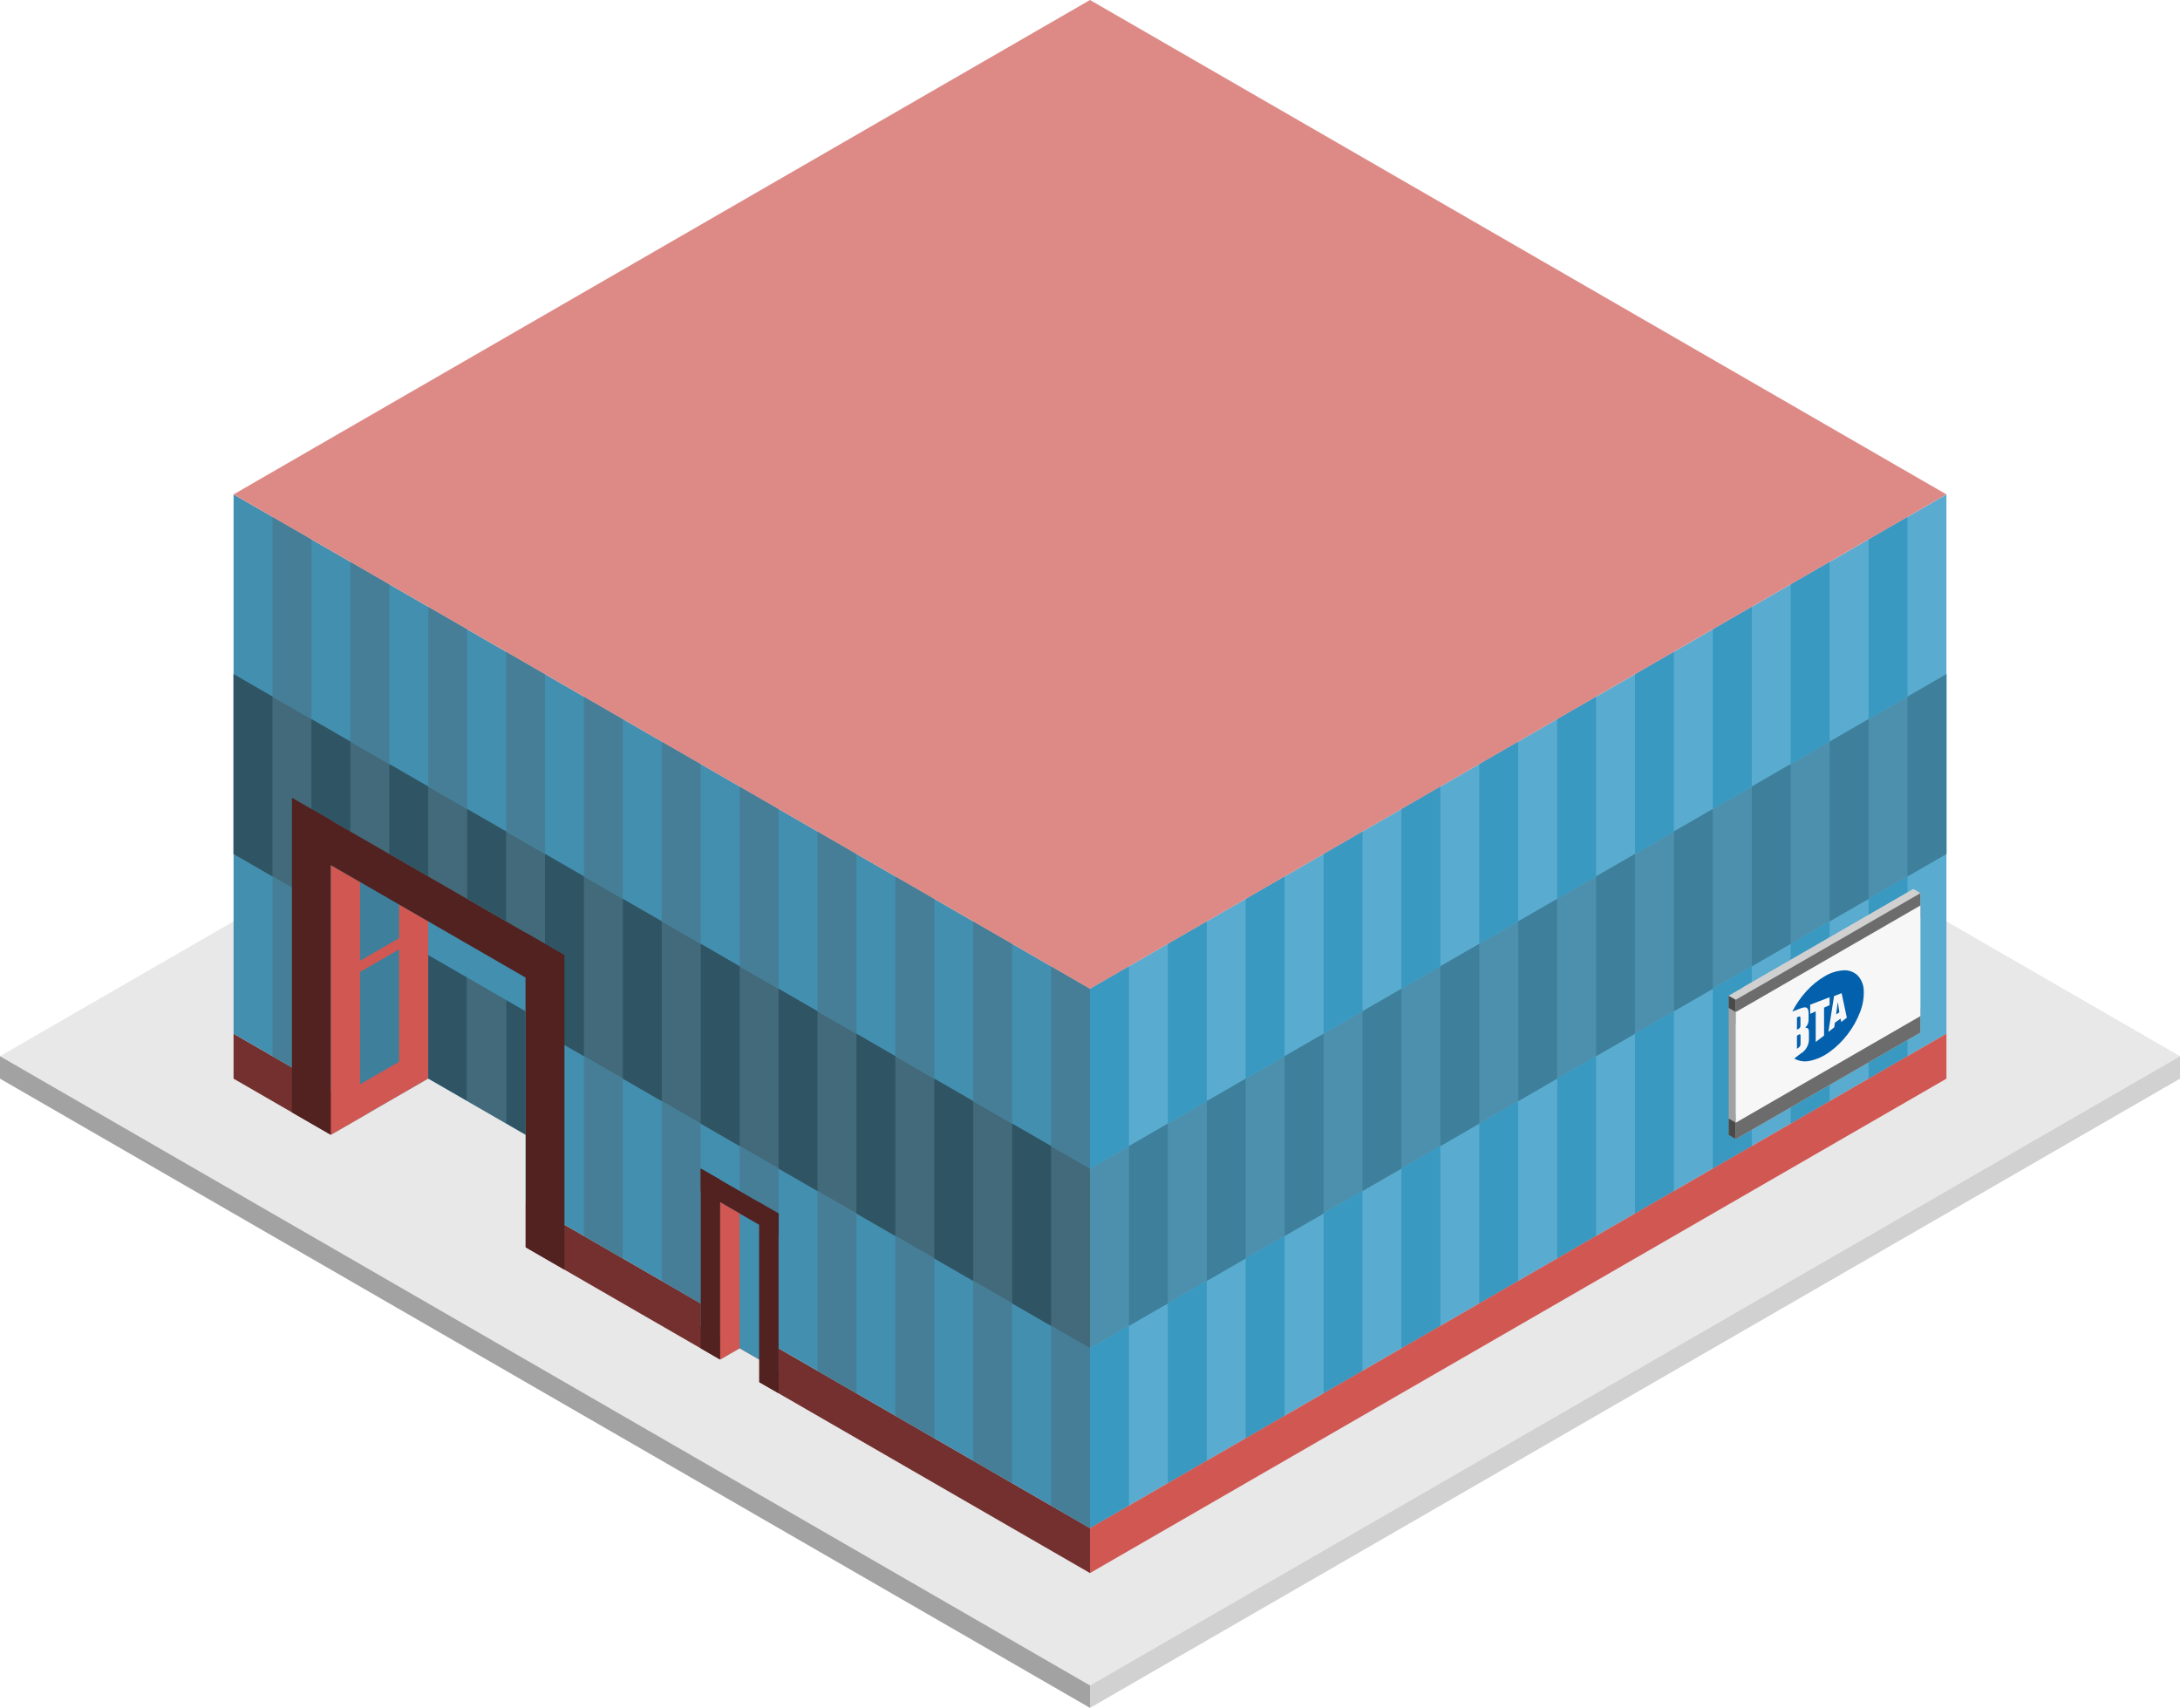
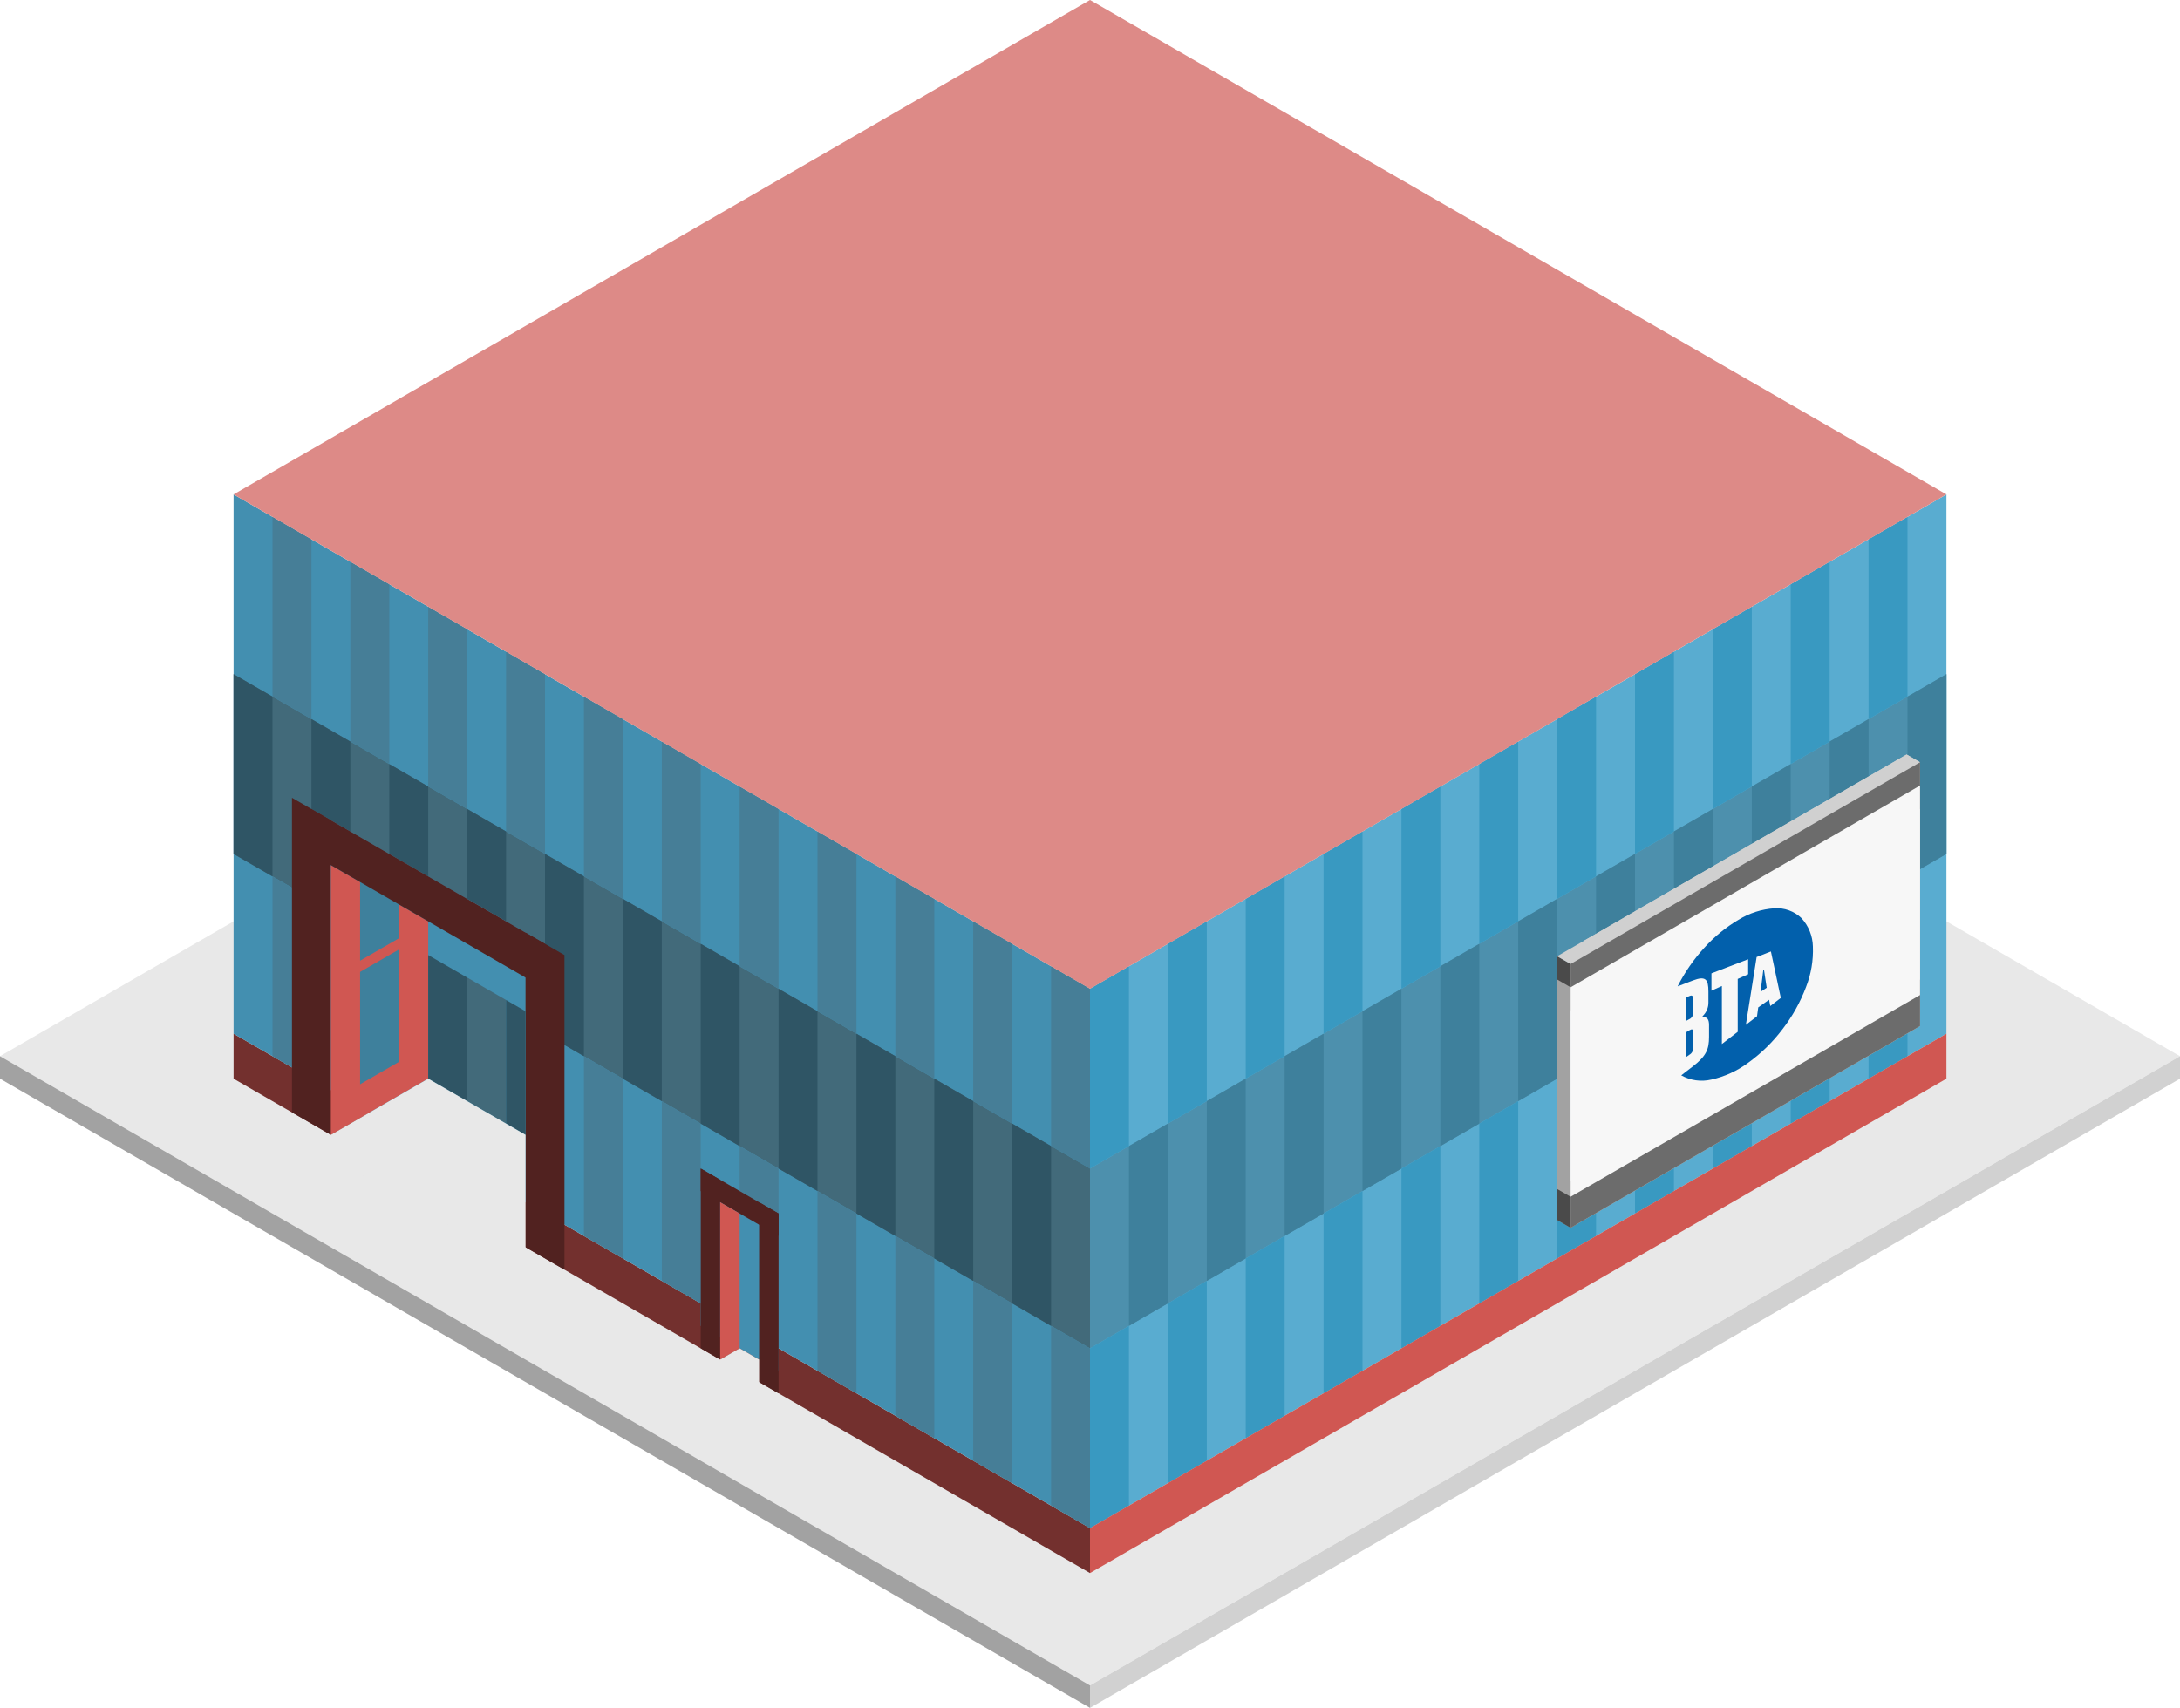
<svg xmlns="http://www.w3.org/2000/svg" id="Layer_1" data-name="Layer 1" viewBox="0 0 280 219.393">
  <defs>
    <style>
      .cls-1 {
        fill: #e8e8e8;
      }

      .exterior-L-prim {
        fill: #73302e;
      }

      .curtain-R-prim-light {
        fill: #59acd0;
      }

      .curtain-L-prim-light {
        fill: #438fb0;
      }

      .curtain-R-prim-dark-light {
        fill: #4d90ad;
      }

      .curtain-L-prim-dark-light {
        fill: #426a7a;
      }

      .curtain-R-prim-dark {
        fill: #3e809c;
      }

      .curtain-R-prim-light-dark {
        fill: #3999c1;
      }

      .curtain-L-prim-light-dark {
        fill: #467e97;
      }

      .curtain-L-prim-dark {
        fill: #2f5565;
      }

      .exterior-L-dark {
        fill: #512220;
      }

      .exterior-R-prim {
        fill: #d05752;
      }

      .cls-2 {
        fill: #d1d1d1;
      }

      .cls-3 {
        fill: #a2a2a2;
      }

      .top-prim {
        fill: #dd8a87;
      }

      .cls-4 {
        fill: #4a4a4a;
      }

      .cls-5 {
        fill: #d0d0d0;
      }

      .cls-6 {
        fill: #6c6c6c;
      }

      .cls-7 {
        fill: #f7f7f7;
      }

      .cls-8 {
        fill: #0260ac;
      }
    </style>
  </defs>
  <g>
    <g id="Group">
      <path id="Path" class="cls-1" d="M140,216.506l140-80.829L140,54.848,0,135.677Z" />
      <path id="Path-2" data-name="Path" class="exterior-L-prim" d="M30,132.791v5.774l110,63.509v-5.774Z" />
      <path id="Path-3" data-name="Path" class="curtain-R-prim-light" d="M140,196.299v-69.282L250,63.509v69.282Z" />
      <path id="Path-4" data-name="Path" class="curtain-L-prim-light" d="M140,196.299v-69.282L30,63.509v69.282Z" />
      <path id="Path-5" data-name="Path" class="curtain-R-prim-dark-light" d="M140,150.111,250,86.603v23.094L140,173.205Z" />
      <path id="Path-6" data-name="Path" class="curtain-L-prim-dark-light" d="M140,150.111,30,86.603v23.094l110,63.508Z" />
      <path id="Path-7" data-name="Path" class="curtain-R-prim-dark" d="M55,112.583l-5-2.887v17.32l5,2.887Z" />
      <path id="Path-8" data-name="Path" class="curtain-R-prim-dark" d="M45,106.81l-5-2.887v17.32l5,2.887Z" />
      <path id="Path-9" data-name="Path" class="curtain-R-prim-light-dark" d="M140,173.205l5-2.887v23.094l-5,2.887Z" />
      <path id="Path-10" data-name="Path" class="curtain-R-prim-light-dark" d="M180,150.111l5-2.887v23.094l-5,2.887Z" />
      <path id="Path-11" data-name="Path" class="curtain-R-prim-light-dark" d="M220,127.017l5-2.887v23.094l-5,2.887Z" />
      <path id="Path-12" data-name="Path" class="curtain-R-prim-light-dark" d="M160,161.658l5-2.887v23.094l-5,2.887Z" />
      <path id="Path-13" data-name="Path" class="curtain-R-prim-light-dark" d="M200,138.564l5-2.887v23.094l-5,2.887Z" />
      <path id="Path-14" data-name="Path" class="curtain-R-prim-light-dark" d="M240,115.47l5-2.887v23.094l-5,2.887Z" />
      <path id="Path-15" data-name="Path" class="curtain-R-prim-light-dark" d="M150,167.432l5-2.887v23.094l-5,2.887Z" />
      <path id="Path-16" data-name="Path" class="curtain-R-prim-light-dark" d="M190,144.338l5-2.887v23.094l-5,2.887Z" />
      <path id="Path-17" data-name="Path" class="curtain-R-prim-light-dark" d="M230,121.244l5-2.887v23.094l-5,2.887Z" />
      <path id="Path-18" data-name="Path" class="curtain-R-prim-light-dark" d="M170,155.885l5-2.887v23.094l-5,2.887Z" />
      <path id="Path-19" data-name="Path" class="curtain-R-prim-light-dark" d="M210,132.791l5-2.887v23.094l-5,2.887Z" />
      <path id="Path-20" data-name="Path" class="curtain-L-prim-light-dark" d="M140,173.205l-5-2.887v23.094l5,2.887Z" />
      <path id="Path-21" data-name="Path" class="curtain-L-prim-light-dark" d="M100,150.111l-5-2.887v23.094l5,2.887Z" />
      <path id="Path-22" data-name="Path" class="curtain-L-prim-light-dark" d="M60,127.017,55,124.13v23.094l5,2.887Z" />
      <path id="Path-23" data-name="Path" class="curtain-L-prim-light-dark" d="M120,161.658l-5-2.887v23.094l5,2.887Z" />
      <path id="Path-24" data-name="Path" class="curtain-L-prim-light-dark" d="M80,138.564l-5-2.887v23.094l5,2.887Z" />
      <path id="Path-25" data-name="Path" class="curtain-L-prim-light-dark" d="M40,115.47l-5-2.887v23.094l5,2.887Z" />
      <path id="Path-26" data-name="Path" class="curtain-L-prim-light-dark" d="M130,167.432l-5-2.887v23.094l5,2.887Z" />
      <path id="Path-27" data-name="Path" class="curtain-L-prim-light-dark" d="M90,144.338l-5-2.887v23.094l5,2.887Z" />
      <path id="Path-28" data-name="Path" class="curtain-L-prim-light-dark" d="M50,121.244l-5-2.887v23.094l5,2.887Z" />
      <path id="Path-29" data-name="Path" class="curtain-L-prim-light-dark" d="M110,155.885l-5-2.887v23.094l5,2.887Z" />
      <path id="Path-30" data-name="Path" class="curtain-L-prim-light-dark" d="M70,132.791l-5-2.887v23.094l5,2.887Z" />
      <path id="Path-31" data-name="Path" class="curtain-R-prim-light-dark" d="M140,127.017l5-2.887v23.094l-5,2.887Z" />
      <path id="Path-32" data-name="Path" class="curtain-R-prim-light-dark" d="M180,103.923l5-2.887V124.13l-5,2.887Z" />
      <path id="Path-33" data-name="Path" class="curtain-R-prim-light-dark" d="M220,80.829l5-2.887v23.094l-5,2.887Z" />
      <path id="Path-34" data-name="Path" class="curtain-R-prim-light-dark" d="M160,115.47l5-2.887v23.094l-5,2.887Z" />
      <path id="Path-35" data-name="Path" class="curtain-R-prim-light-dark" d="M200,92.376l5-2.887v23.094l-5,2.887Z" />
      <path id="Path-36" data-name="Path" class="curtain-R-prim-light-dark" d="M240,69.282l5-2.887V89.489l-5,2.887Z" />
      <path id="Path-37" data-name="Path" class="curtain-R-prim-light-dark" d="M150,121.244l5-2.887v23.094l-5,2.887Z" />
      <path id="Path-38" data-name="Path" class="curtain-R-prim-light-dark" d="M190,98.15l5-2.887v23.094l-5,2.887Z" />
      <path id="Path-39" data-name="Path" class="curtain-R-prim-light-dark" d="M230,75.056l5-2.887V95.263L230,98.15Z" />
      <path id="Path-40" data-name="Path" class="curtain-R-prim-light-dark" d="M170,109.697l5-2.887v23.094l-5,2.887Z" />
      <path id="Path-41" data-name="Path" class="curtain-R-prim-light-dark" d="M210,86.603l5-2.887V106.81l-5,2.887Z" />
      <path id="Path-42" data-name="Path" class="curtain-L-prim-light-dark" d="M140,127.017l-5-2.887v23.094l5,2.887Z" />
      <path id="Path-43" data-name="Path" class="curtain-L-prim-light-dark" d="M100,103.923l-5-2.887V124.13l5,2.887Z" />
      <path id="Path-44" data-name="Path" class="curtain-L-prim-light-dark" d="M60,80.829l-5-2.887v23.094l5,2.887Z" />
      <path id="Path-45" data-name="Path" class="curtain-L-prim-light-dark" d="M120,115.47l-5-2.887v23.094l5,2.887Z" />
      <path id="Path-46" data-name="Path" class="curtain-L-prim-light-dark" d="M80,92.376l-5-2.887v23.094l5,2.887Z" />
      <path id="Path-47" data-name="Path" class="curtain-L-prim-light-dark" d="M40,69.282l-5-2.887V89.489l5,2.887Z" />
      <path id="Path-48" data-name="Path" class="curtain-L-prim-light-dark" d="M130,121.244l-5-2.887v23.094l5,2.887Z" />
      <path id="Path-49" data-name="Path" class="curtain-L-prim-light-dark" d="M90,98.15l-5-2.887v23.094l5,2.887Z" />
      <path id="Path-50" data-name="Path" class="curtain-L-prim-light-dark" d="M50,75.056l-5-2.887V95.263L50,98.15Z" />
      <path id="Path-51" data-name="Path" class="curtain-L-prim-light-dark" d="M110,109.697l-5-2.887v23.094l5,2.887Z" />
      <path id="Path-52" data-name="Path" class="curtain-L-prim-light-dark" d="M70,86.603l-5-2.887V106.81l5,2.887Z" />
      <path id="Path-53" data-name="Path" class="curtain-R-prim-dark" d="M145,147.224l5-2.887v23.094l-5,2.887Z" />
      <path id="Path-54" data-name="Path" class="curtain-R-prim-dark" d="M185,124.13l5-2.887v23.094l-5,2.887Z" />
      <path id="Path-55" data-name="Path" class="curtain-R-prim-dark" d="M225,101.036l5-2.887v23.094l-5,2.887Z" />
      <path id="Path-56" data-name="Path" class="curtain-R-prim-dark" d="M165,135.677l5-2.887v23.094l-5,2.887Z" />
      <path id="Path-57" data-name="Path" class="curtain-R-prim-dark" d="M205,112.583l5-2.887v23.094l-5,2.887Z" />
      <path id="Path-58" data-name="Path" class="curtain-R-prim-dark" d="M245,89.489l5-2.887v23.094l-5,2.887Z" />
      <path id="Path-59" data-name="Path" class="curtain-R-prim-dark" d="M155,141.451l5-2.887v23.094l-5,2.887Z" />
      <path id="Path-60" data-name="Path" class="curtain-R-prim-dark" d="M195,118.357l5-2.887v23.094l-5,2.887Z" />
      <path id="Path-61" data-name="Path" class="curtain-R-prim-dark" d="M235,95.263l5-2.887V115.47l-5,2.887Z" />
      <path id="Path-62" data-name="Path" class="curtain-R-prim-dark" d="M175,129.904l5-2.887v23.094l-5,2.887Z" />
      <path id="Path-63" data-name="Path" class="curtain-R-prim-dark" d="M215,106.81l5-2.887v23.094l-5,2.887Z" />
      <path id="Path-64" data-name="Path" class="curtain-L-prim-dark" d="M135,147.224l-5-2.887v23.094l5,2.887Z" />
      <path id="Path-65" data-name="Path" class="curtain-L-prim-dark" d="M95,124.13l-5-2.887v23.094l5,2.887Z" />
      <path id="Path-66" data-name="Path" class="curtain-L-prim-dark" d="M55,101.036,50,98.15v23.094l5,2.887Z" />
      <path id="Path-67" data-name="Path" class="curtain-L-prim-dark" d="M115,135.677l-5-2.887v23.094l5,2.887Z" />
      <path id="Path-68" data-name="Path" class="curtain-L-prim-dark" d="M75,112.583l-5-2.887v23.094l5,2.887Z" />
      <path id="Path-69" data-name="Path" class="curtain-L-prim-dark" d="M35,89.489l-5-2.887v23.094l5,2.887Z" />
      <path id="Path-70" data-name="Path" class="curtain-L-prim-dark" d="M125,141.451l-5-2.887v23.094l5,2.887Z" />
      <path id="Path-71" data-name="Path" class="curtain-L-prim-dark" d="M85,118.357,80,115.47v23.094l5,2.887Z" />
      <path id="Path-72" data-name="Path" class="curtain-L-prim-dark" d="M45,95.263l-5-2.887V115.47l5,2.887Z" />
      <path id="Path-73" data-name="Path" class="curtain-L-prim-dark" d="M105,129.904l-5-2.887v23.094l5,2.887Z" />
      <path id="Path-74" data-name="Path" class="curtain-L-prim-dark" d="M65,106.81l-5-2.887v23.094l5,2.887Z" />
      <path id="Path-75" data-name="Path" class="curtain-R-prim-dark" d="M65,118.357,60,115.47v17.32l5,2.887Z" />
      <path id="Path-76" data-name="Path" class="curtain-L-prim-light" d="M70,121.244l-30-17.32v34.641l30,17.32Z" />
      <path id="Path-77" data-name="Path" class="curtain-L-prim-light" d="M90,170.318V150.111l10,5.774v20.207Z" />
      <path id="Path-78" data-name="Path" class="exterior-L-dark" d="M42.5,145.781l-5-2.887V102.48l5,2.887Z" />
      <path id="Path-79" data-name="Path" class="exterior-L-dark" d="M92.5,174.649,90,173.205V150.111l2.5,1.443Z" />
      <path id="Path-80" data-name="Path" class="exterior-L-dark" d="M100,178.979l-2.5-1.443V154.441l2.5,1.443Z" />
      <path id="Path-81" data-name="Path" class="exterior-L-dark" d="M67.5,160.215l5,2.887V122.687l-5-2.887Z" />
      <path id="Path-82" data-name="Path" class="exterior-R-prim" d="M42.5,145.781,55,138.564V118.357L42.5,111.14Z" />
      <path id="Path-83" data-name="Path" class="curtain-R-prim-dark" d="M51.25,120.522l-5,2.887V113.305l5-2.887Z" />
      <path id="Path-84" data-name="Path" class="curtain-R-prim-dark" d="M51.25,136.399l-5,2.887V124.852l5-2.887Z" />
      <path id="Path-85" data-name="Path" class="curtain-L-prim-dark" d="M60,125.574l-5-2.887v15.877l5,2.887Z" />
      <path id="Path-86" data-name="Path" class="curtain-L-prim-dark-light" d="M65,128.46l-5-2.887v15.877l5,2.887Z" />
      <path id="Path-87" data-name="Path" class="curtain-L-prim-dark" d="M67.5,129.904,65,128.46v15.877l2.5,1.443Z" />
      <path id="Path-88" data-name="Path" class="exterior-L-dark" d="M40,109.697l30,17.32v-5.774l-30-17.32Z" />
      <path id="Path-89" data-name="Path" class="exterior-L-dark" d="M90,152.998l10,5.774v-2.887l-10-5.774Z" />
      <path id="Path-90" data-name="Path" class="cls-1" d="M40,147.224l15-8.66,12.5,7.217v17.32Z" />
      <path id="Path-91" data-name="Path" class="exterior-R-prim" d="M92.5,174.649l2.5-1.443v-17.32l-2.5-1.443Z" />
      <path id="Path-92" data-name="Path" class="cls-1" d="M90,176.092l5-2.887,2.5,1.443v5.774Z" />
      <path id="Path-93" data-name="Path" class="exterior-R-prim" d="M140,202.073l110-63.509v-5.774L140,196.299Z" />
      <path id="Path-94" data-name="Path" class="cls-2" d="M140,216.506v2.887l140-80.829v-2.887Z" />
      <path id="Path-95" data-name="Path" class="cls-3" d="M0,135.677v2.887l140,80.829v-2.887Z" />
      <path id="anchor_30_127.017_220" class="top-prim" d="M30,63.509l110,63.508L250,63.509,140,0Z" />
    </g>
    <g id="Group-2" data-name="Group">
      <g id="Group-3" data-name="Group">
-         <path id="Path-96" data-name="Path" class="cls-3" d="M222.036,127.9l.912.526v17.896l-.912-.526Z" />
-         <path id="Path-97" data-name="Path" class="cls-4" d="M223.404,143.954l-.456.263-.912-.526v2.105l.912.526.456-.263Z" />
-         <path id="Path-98" data-name="Path" class="cls-4" d="M223.404,128.163v1.579l-.456.263-.912-.527V127.9l.912.526Z" />
-         <path id="Path-99" data-name="Path" class="cls-2" d="M223.86,126.847l-.912,1.579v17.896l23.704-13.685V114.741l-.912-.526Z" />
-         <path id="Path-100" data-name="Path" class="cls-5" d="M222.036,127.9l.912.526,23.704-13.685-.912-.526Z" />
+         <path id="Path-96" data-name="Path" class="cls-3" d="M200,122.837l1.726.997v33.887L200,156.725Z" />
+         <path id="Path-97" data-name="Path" class="cls-4" d="M202.59,153.236l-.863.499L200,152.739v3.986l1.726.997.863-.498Z" />
+         <path id="Path-98" data-name="Path" class="cls-4" d="M202.59,123.336v2.99l-.863.499L200,125.827v-2.99l1.726.997Z" />
+         <path id="Path-99" data-name="Path" class="cls-2" d="M203.453,120.844l-1.726,2.99v33.887l44.885-25.914V97.92l-1.726-.996Z" />
+         <path id="Path-100" data-name="Path" class="cls-5" d="M200,122.837l1.726.997L246.611,97.92l-1.726-.996Z" />
      </g>
      <g id="Group-4" data-name="Group">
-         <path id="Path-101" data-name="Path" class="cls-6" d="M246.652,129.479l-23.704,13.685v3.158l23.704-13.685Z" />
-         <path id="Path-102" data-name="Path" class="cls-6" d="M246.652,114.741v3.158l-23.704,13.685v-3.158Z" />
-         <path id="Path-103" data-name="Path" class="cls-7" d="M246.652,116.32l-23.704,13.685v14.212l23.704-13.685Z" />
+         <path id="Path-101" data-name="Path" class="cls-6" d="M246.611,125.827l-44.885,25.914v5.98l44.885-25.914Z" />
+         <path id="Path-102" data-name="Path" class="cls-6" d="M246.611,97.92v5.98l-44.885,25.914v-5.98Z" />
+         <path id="Path-103" data-name="Path" class="cls-7" d="M246.611,100.91l-44.885,25.914V153.735l44.885-25.914Z" />
        <g id="Group-5" data-name="Group">
-           <path id="Path-104" data-name="Path" class="cls-8" d="M231.263,133.079c0-.234-.06-.274-.264-.152l-.198.118v1.681l.198-.14a.515.515,0,0,0,.264-.497Z" />
-           <path id="Path-105" data-name="Path" class="cls-8" d="M231.251,131.719v-.918c0-.234-.06-.283-.264-.192l-.186.083v1.584q.093-.051.186-.102A.433.433,0,0,0,231.251,131.719Z" />
-           <path id="Path-106" data-name="Path" class="cls-8" d="M236.021,128.822c-.078.671-.108.792-.186,1.493.196-.126.22-.152.416-.278-.078-.563-.11-.641-.188-1.234Z" />
-           <path id="Compound_Path" data-name="Compound Path" class="cls-8" d="M234.332,125.43a9.94,9.94,0,0,0-2.322,1.904,11.701,11.701,0,0,0-1.804,2.609l1.046-.402c.864-.326,1.044-.073,1.044.76v.713a1.255,1.255,0,0,1-.396.95v.06c.318-.018.438.166.438.541v.804a2.137,2.137,0,0,1-1.074,1.985l-.811.625a2.836,2.836,0,0,0,2.042.287A6.517,6.517,0,0,0,234.99,135.13a10.967,10.967,0,0,0,2.333-2.283,11.099,11.099,0,0,0,1.595-2.863,6.77,6.77,0,0,0,.464-2.738,2.947,2.947,0,0,0-.781-1.938,2.422,2.422,0,0,0-1.835-.659,5.3,5.3,0,0,0-2.435.782Zm-.048,4.01v3.587l-1.074.828V129.92q-.354.159-.708.317V129.062l2.49-.956v1.017Q234.638,129.281,234.284,129.44Zm2.209,1.838c-.028-.19-.056-.231-.084-.424l-.732.516c-.028.25-.056.349-.084.603l-.756.583.731-4.6.969-.376.671,3.149Z" />
+           <path id="Path-104" data-name="Path" class="cls-8" d="M217.473,132.644c0-.443-.113-.518-.5-.287l-.375.224v3.184l.375-.265a.976.976,0,0,0,.5-.941Z" />
+           <path id="Path-105" data-name="Path" class="cls-8" d="M217.45,130.07v-1.738c0-.443-.113-.536-.5-.364l-.352.157v3q.176-.097.352-.193A.82.82,0,0,0,217.45,130.07Z" />
+           <path id="Path-106" data-name="Path" class="cls-8" d="M226.481,124.583c-.148,1.27-.204,1.5-.352,2.826.371-.238.416-.287.787-.525-.148-1.066-.207-1.215-.355-2.337Z" />
+           <path id="Compound_Path" data-name="Compound Path" class="cls-8" d="M223.283,118.16a18.827,18.827,0,0,0-4.397,3.606,22.145,22.145,0,0,0-3.415,4.941l1.98-.76c1.637-.617,1.977-.138,1.977,1.438v1.349a2.376,2.376,0,0,1-.749,1.799v.115c.602-.035.829.315.829,1.025v1.523c0,1.572-.341,2.443-2.034,3.759l-1.536,1.184a5.369,5.369,0,0,0,3.867.543,12.338,12.338,0,0,0,4.725-2.155,20.761,20.761,0,0,0,4.418-4.322,21.017,21.017,0,0,0,3.021-5.422,12.817,12.817,0,0,0,.879-5.185,5.58,5.58,0,0,0-1.479-3.67,4.585,4.585,0,0,0-3.474-1.248,10.034,10.034,0,0,0-4.611,1.48Zm-.09,7.593v6.793q-1.017.784-2.034,1.567V126.662q-.671.3-1.341.599v-2.224l4.715-1.81v1.926Q223.862,125.453,223.192,125.753Zm4.183,3.48c-.053-.36-.106-.437-.159-.804l-1.387.976c-.053.472-.106.662-.159,1.141l-1.432,1.104,1.383-8.711,1.834-.713,1.271,5.963Z" />
        </g>
      </g>
    </g>
  </g>
</svg>
